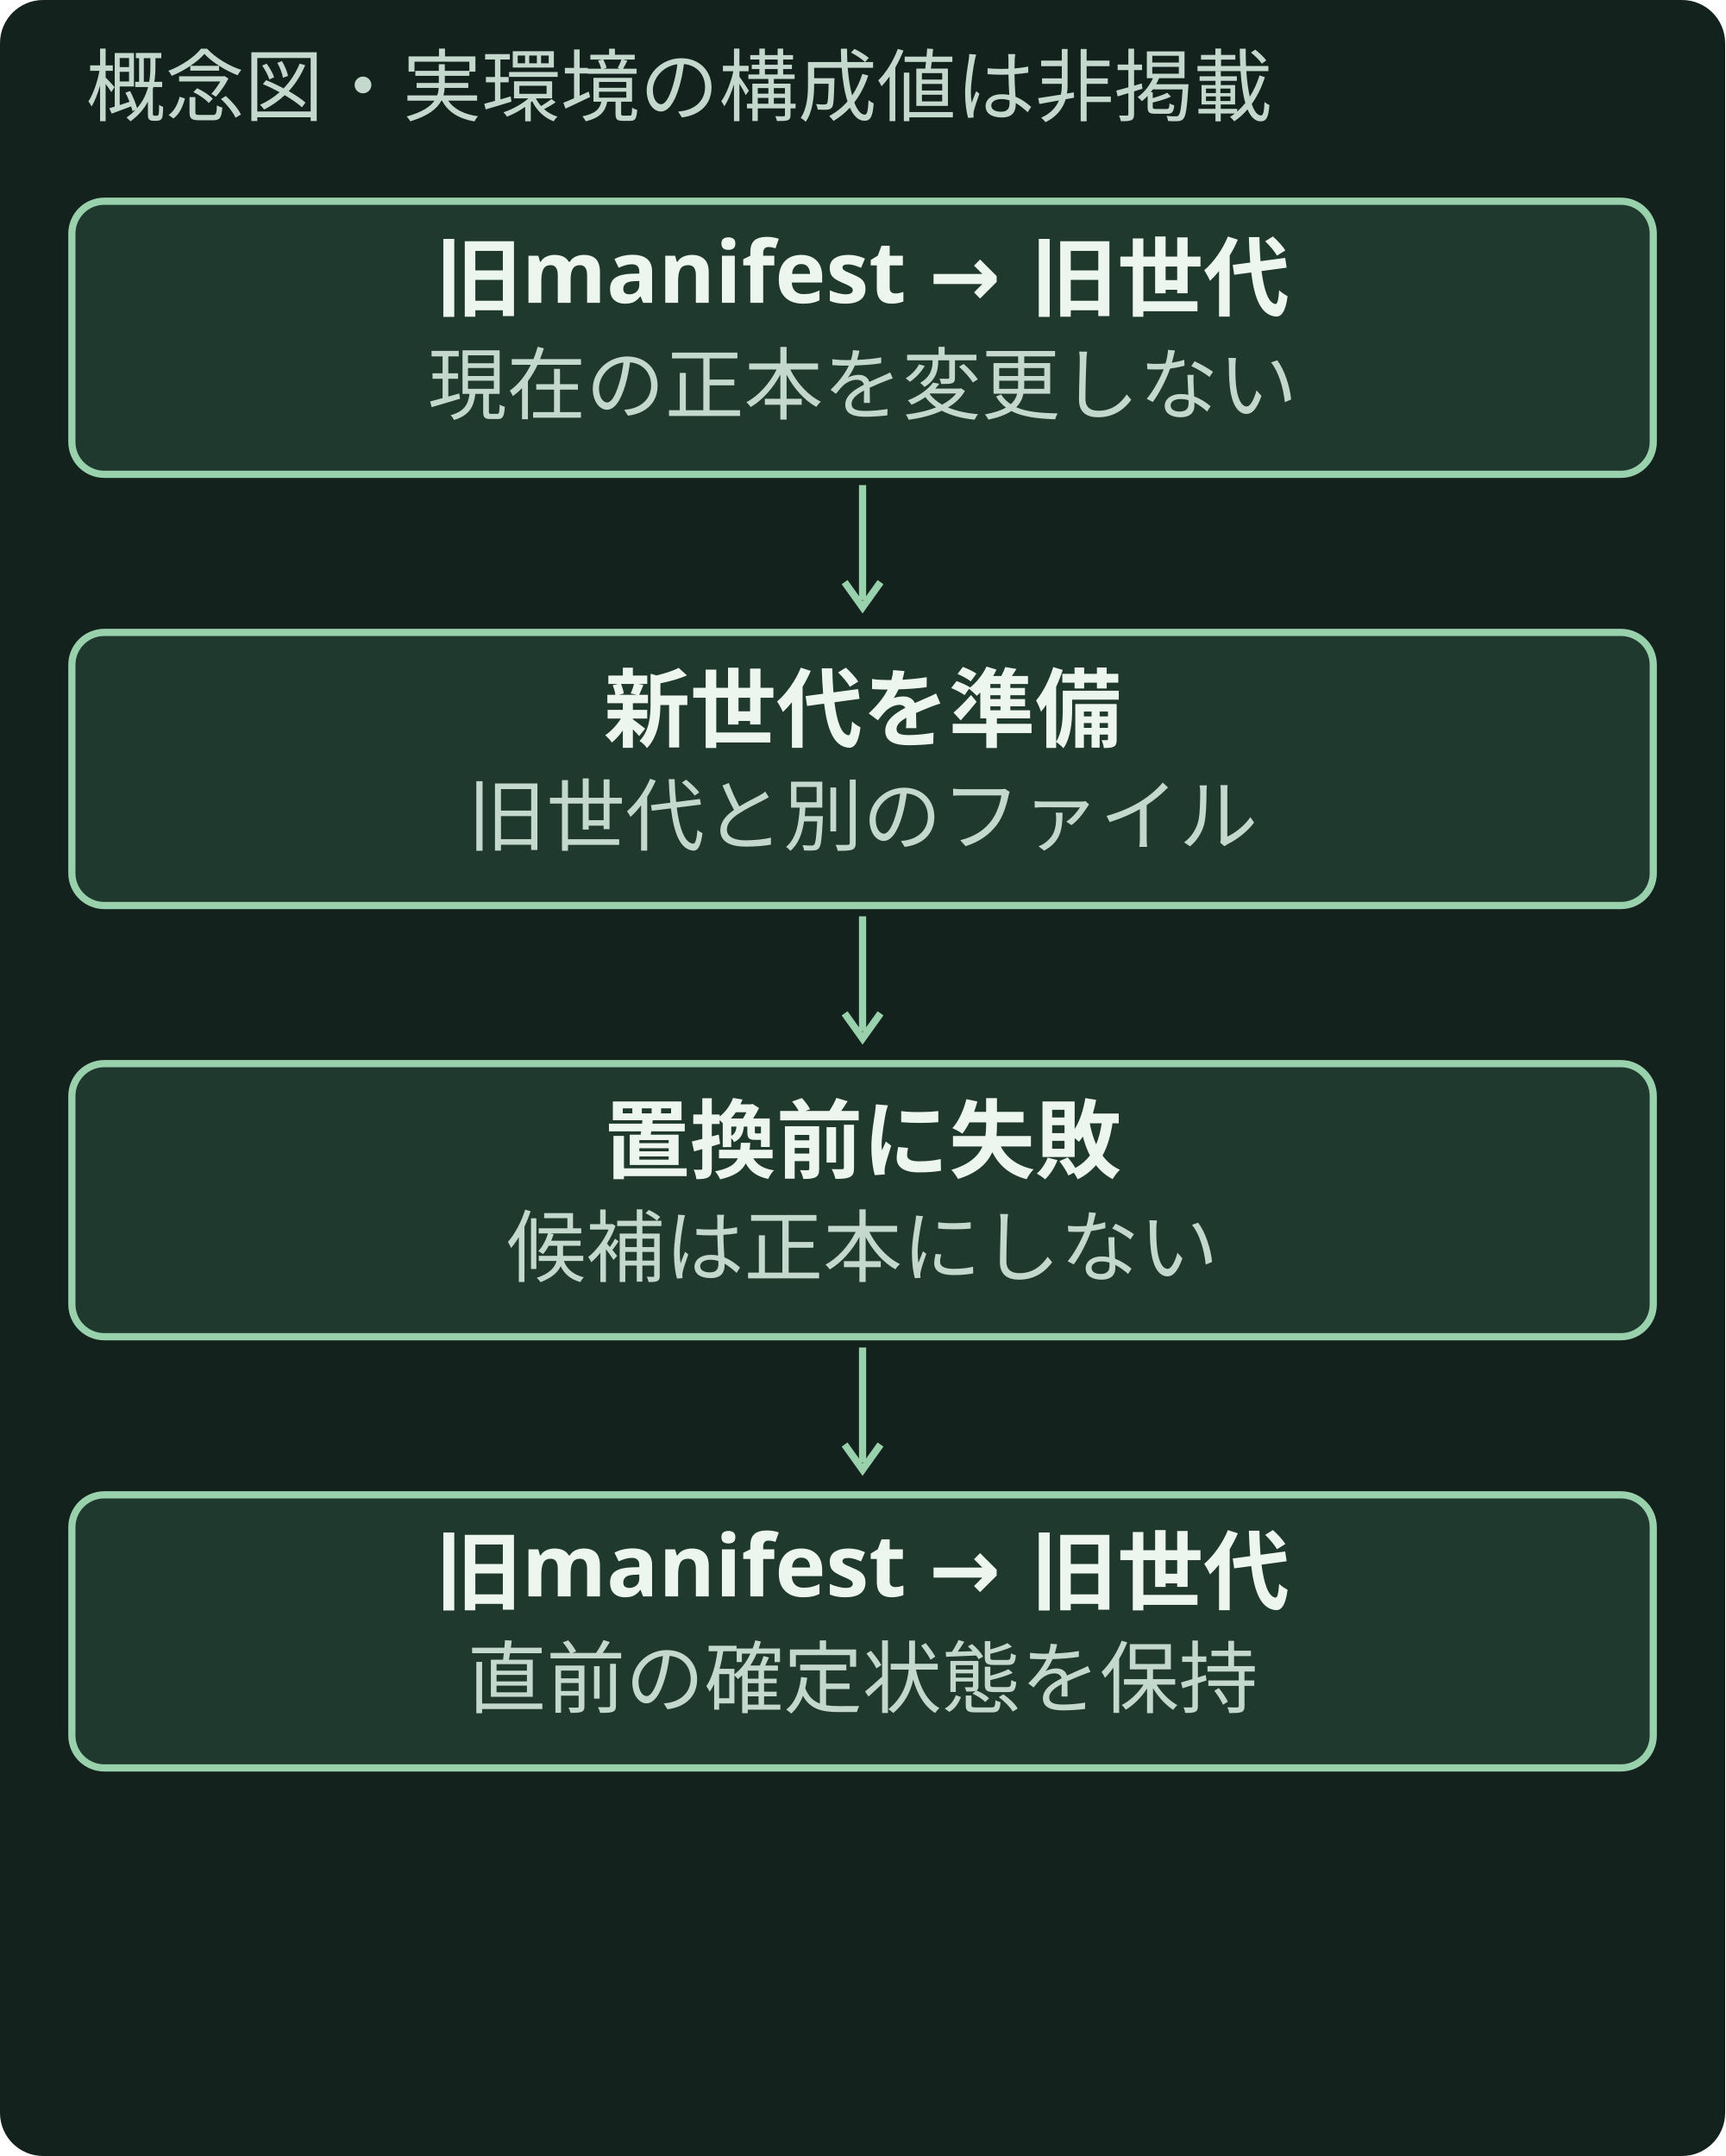
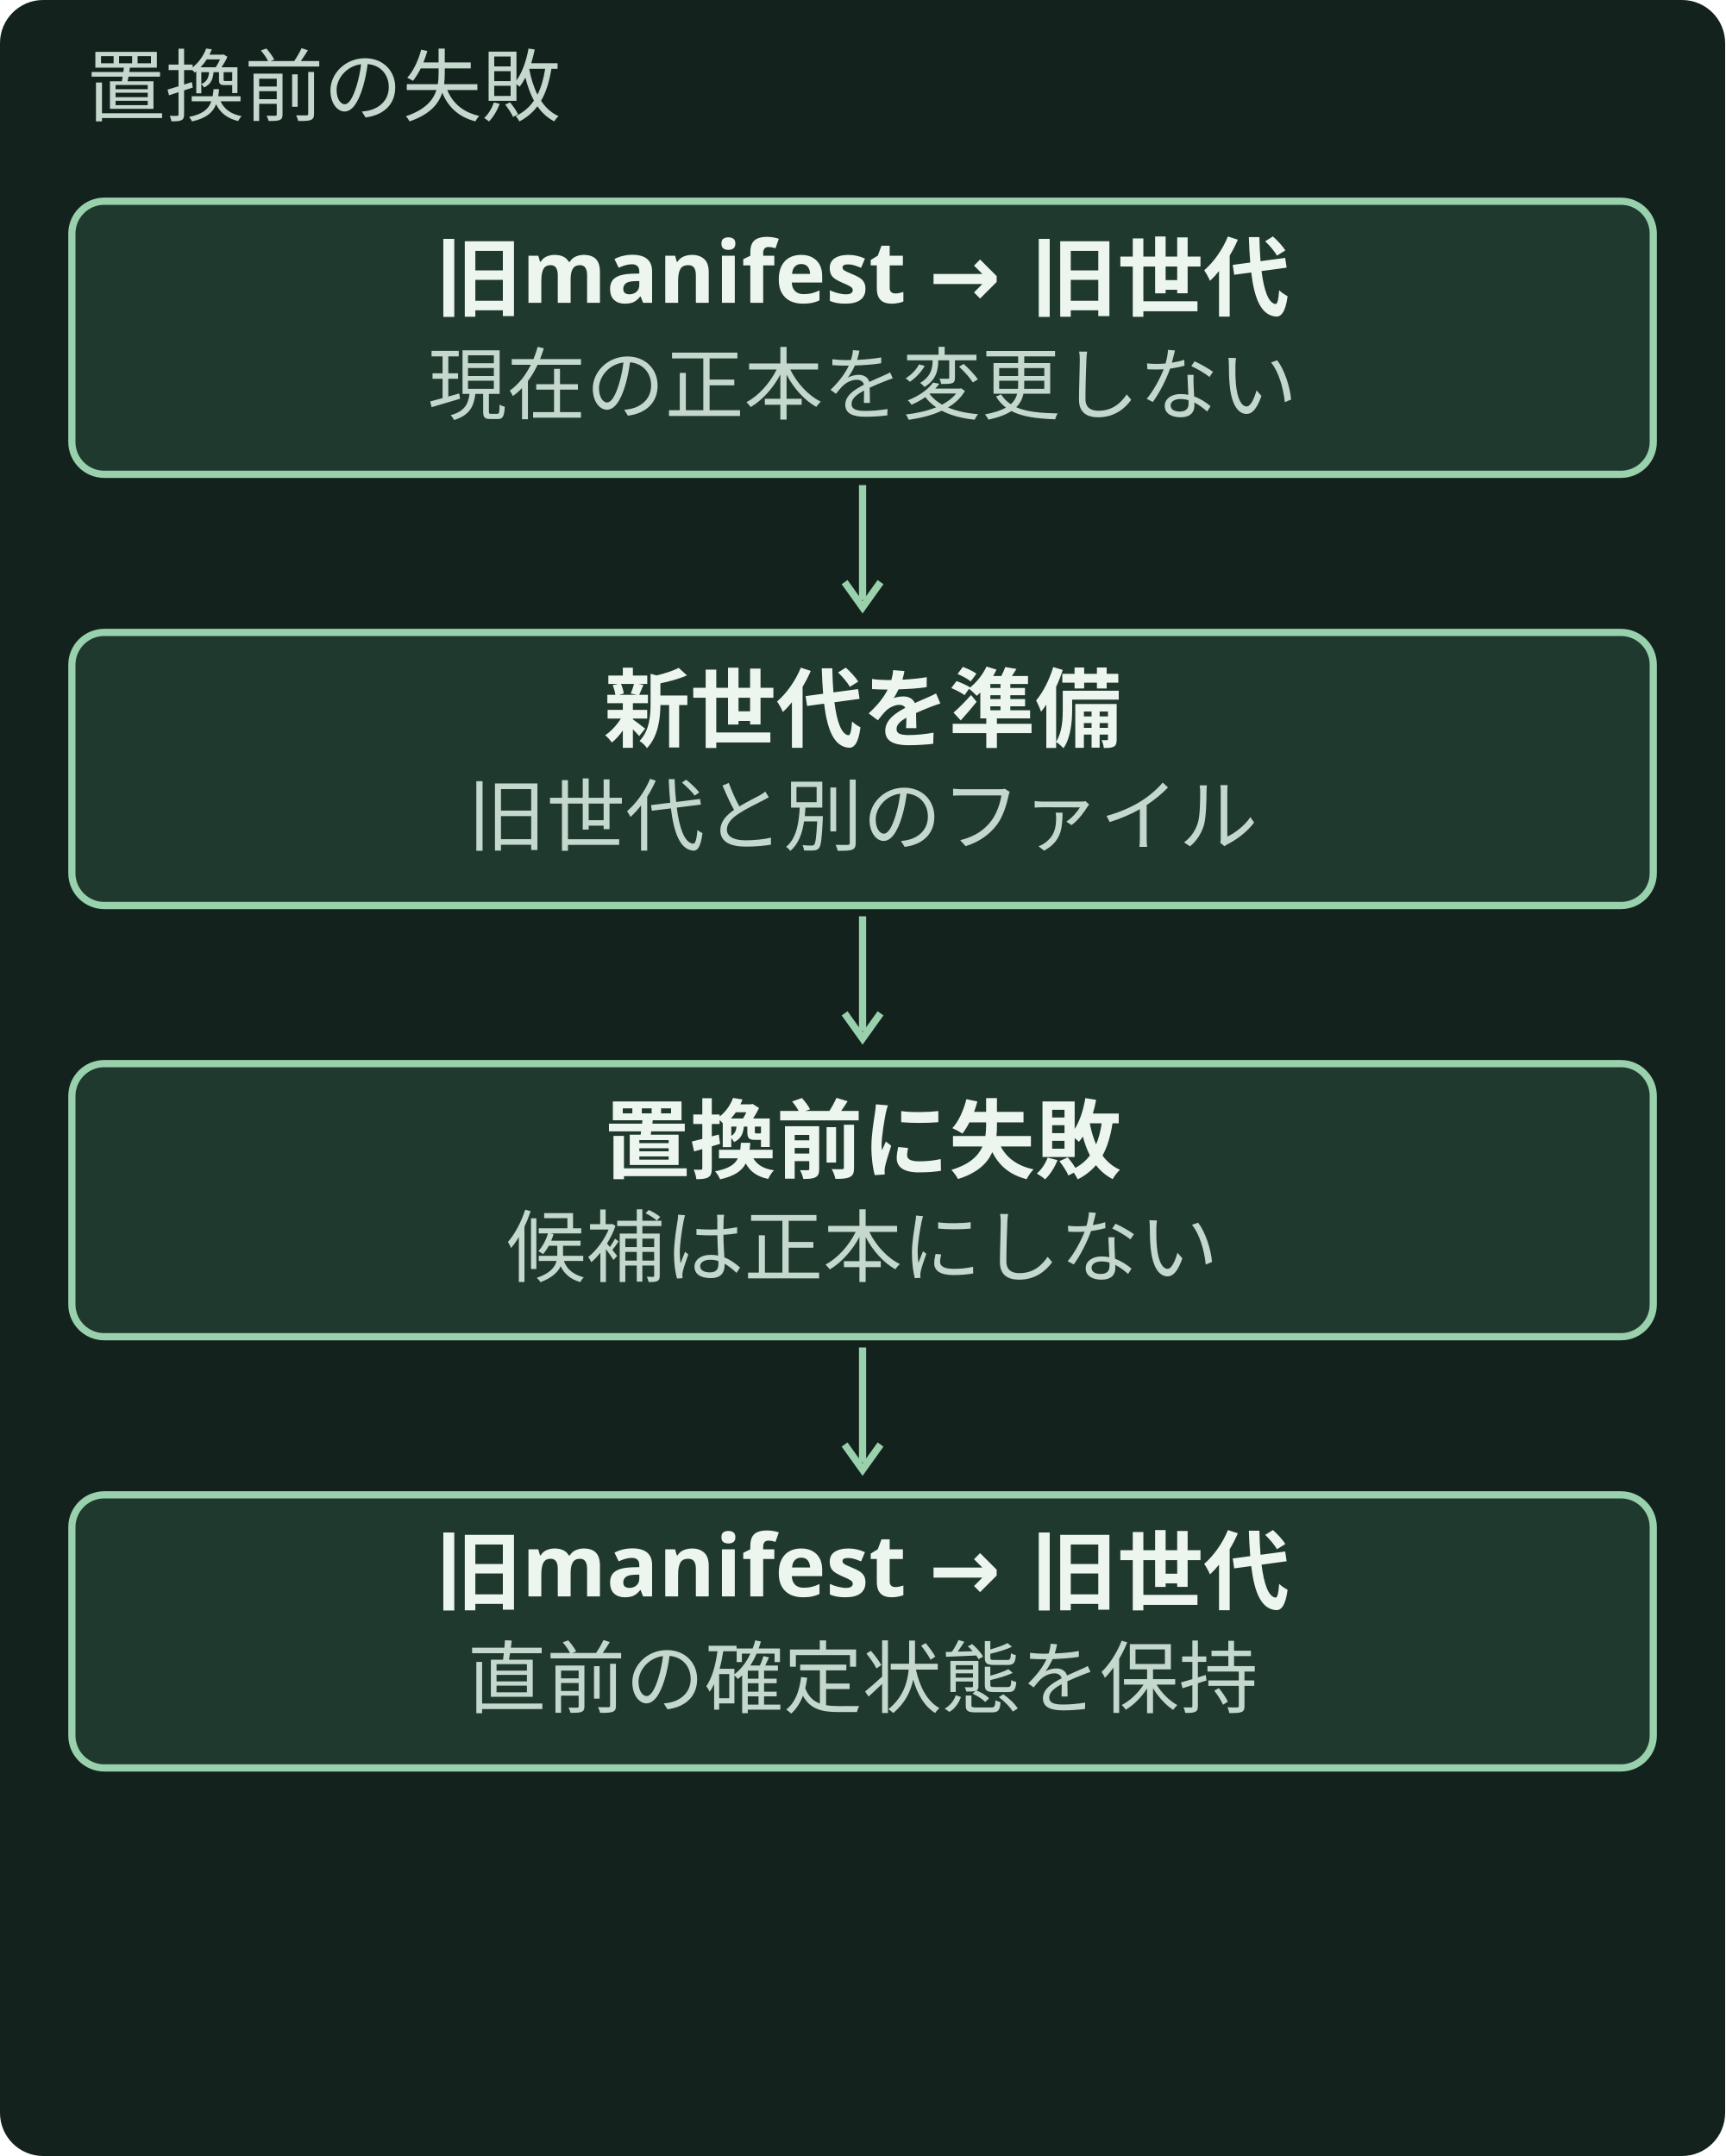
<svg xmlns="http://www.w3.org/2000/svg" width="480" height="600" viewBox="0 0 480 600" role="img" aria-labelledby="title desc">
  <rect width="480" height="600" rx="12" fill="#14221e" />
-   <text x="24" y="32" fill="#c5d8cd" font-family="sans-serif" font-size="22">概念図・実環境の構成値は非掲載</text>
+   <text x="24" y="32" fill="#c5d8cd" font-family="sans-serif" font-size="22">置換前の失敗</text>
  <rect x="20" y="56" width="440" height="76" rx="9" fill="#20392f" stroke="#9ad1ad" stroke-width="2" />
  <text x="240" y="86" text-anchor="middle" fill="#edf5ef" font-family="sans-serif" font-size="24" font-weight="600">旧manifest → 旧世代</text>
  <text x="240" y="115" text-anchor="middle" fill="#c5d8cd" font-family="sans-serif" font-size="22">現在の正本を変更しない</text>
  <path d="M240 135 V167" fill="none" stroke="#9ad1ad" stroke-width="2" />
  <path d="M235 162 L240 169 L245 162" fill="none" stroke="#9ad1ad" stroke-width="2" />
  <rect x="20" y="176" width="440" height="76" rx="9" fill="#20392f" stroke="#9ad1ad" stroke-width="2" />
  <text x="240" y="206" text-anchor="middle" fill="#edf5ef" font-family="sans-serif" font-size="24" font-weight="600">新世代を準備</text>
  <text x="240" y="235" text-anchor="middle" fill="#c5d8cd" font-family="sans-serif" font-size="22">旧世代と別のファイル</text>
  <path d="M240 255 V287" fill="none" stroke="#9ad1ad" stroke-width="2" />
  <path d="M235 282 L240 289 L245 282" fill="none" stroke="#9ad1ad" stroke-width="2" />
  <rect x="20" y="296" width="440" height="76" rx="9" fill="#20392f" stroke="#9ad1ad" stroke-width="2" />
  <text x="240" y="326" text-anchor="middle" fill="#edf5ef" font-family="sans-serif" font-size="24" font-weight="600">置換前に失敗</text>
  <text x="240" y="355" text-anchor="middle" fill="#c5d8cd" font-family="sans-serif" font-size="22">候補は正本にしない</text>
  <path d="M240 375 V407" fill="none" stroke="#9ad1ad" stroke-width="2" />
  <path d="M235 402 L240 409 L245 402" fill="none" stroke="#9ad1ad" stroke-width="2" />
  <rect x="20" y="416" width="440" height="76" rx="9" fill="#20392f" stroke="#9ad1ad" stroke-width="2" />
  <text x="240" y="446" text-anchor="middle" fill="#edf5ef" font-family="sans-serif" font-size="24" font-weight="600">旧manifest → 旧世代</text>
  <text x="240" y="475" text-anchor="middle" fill="#c5d8cd" font-family="sans-serif" font-size="22">直前の確定状態を保持</text>
</svg>
